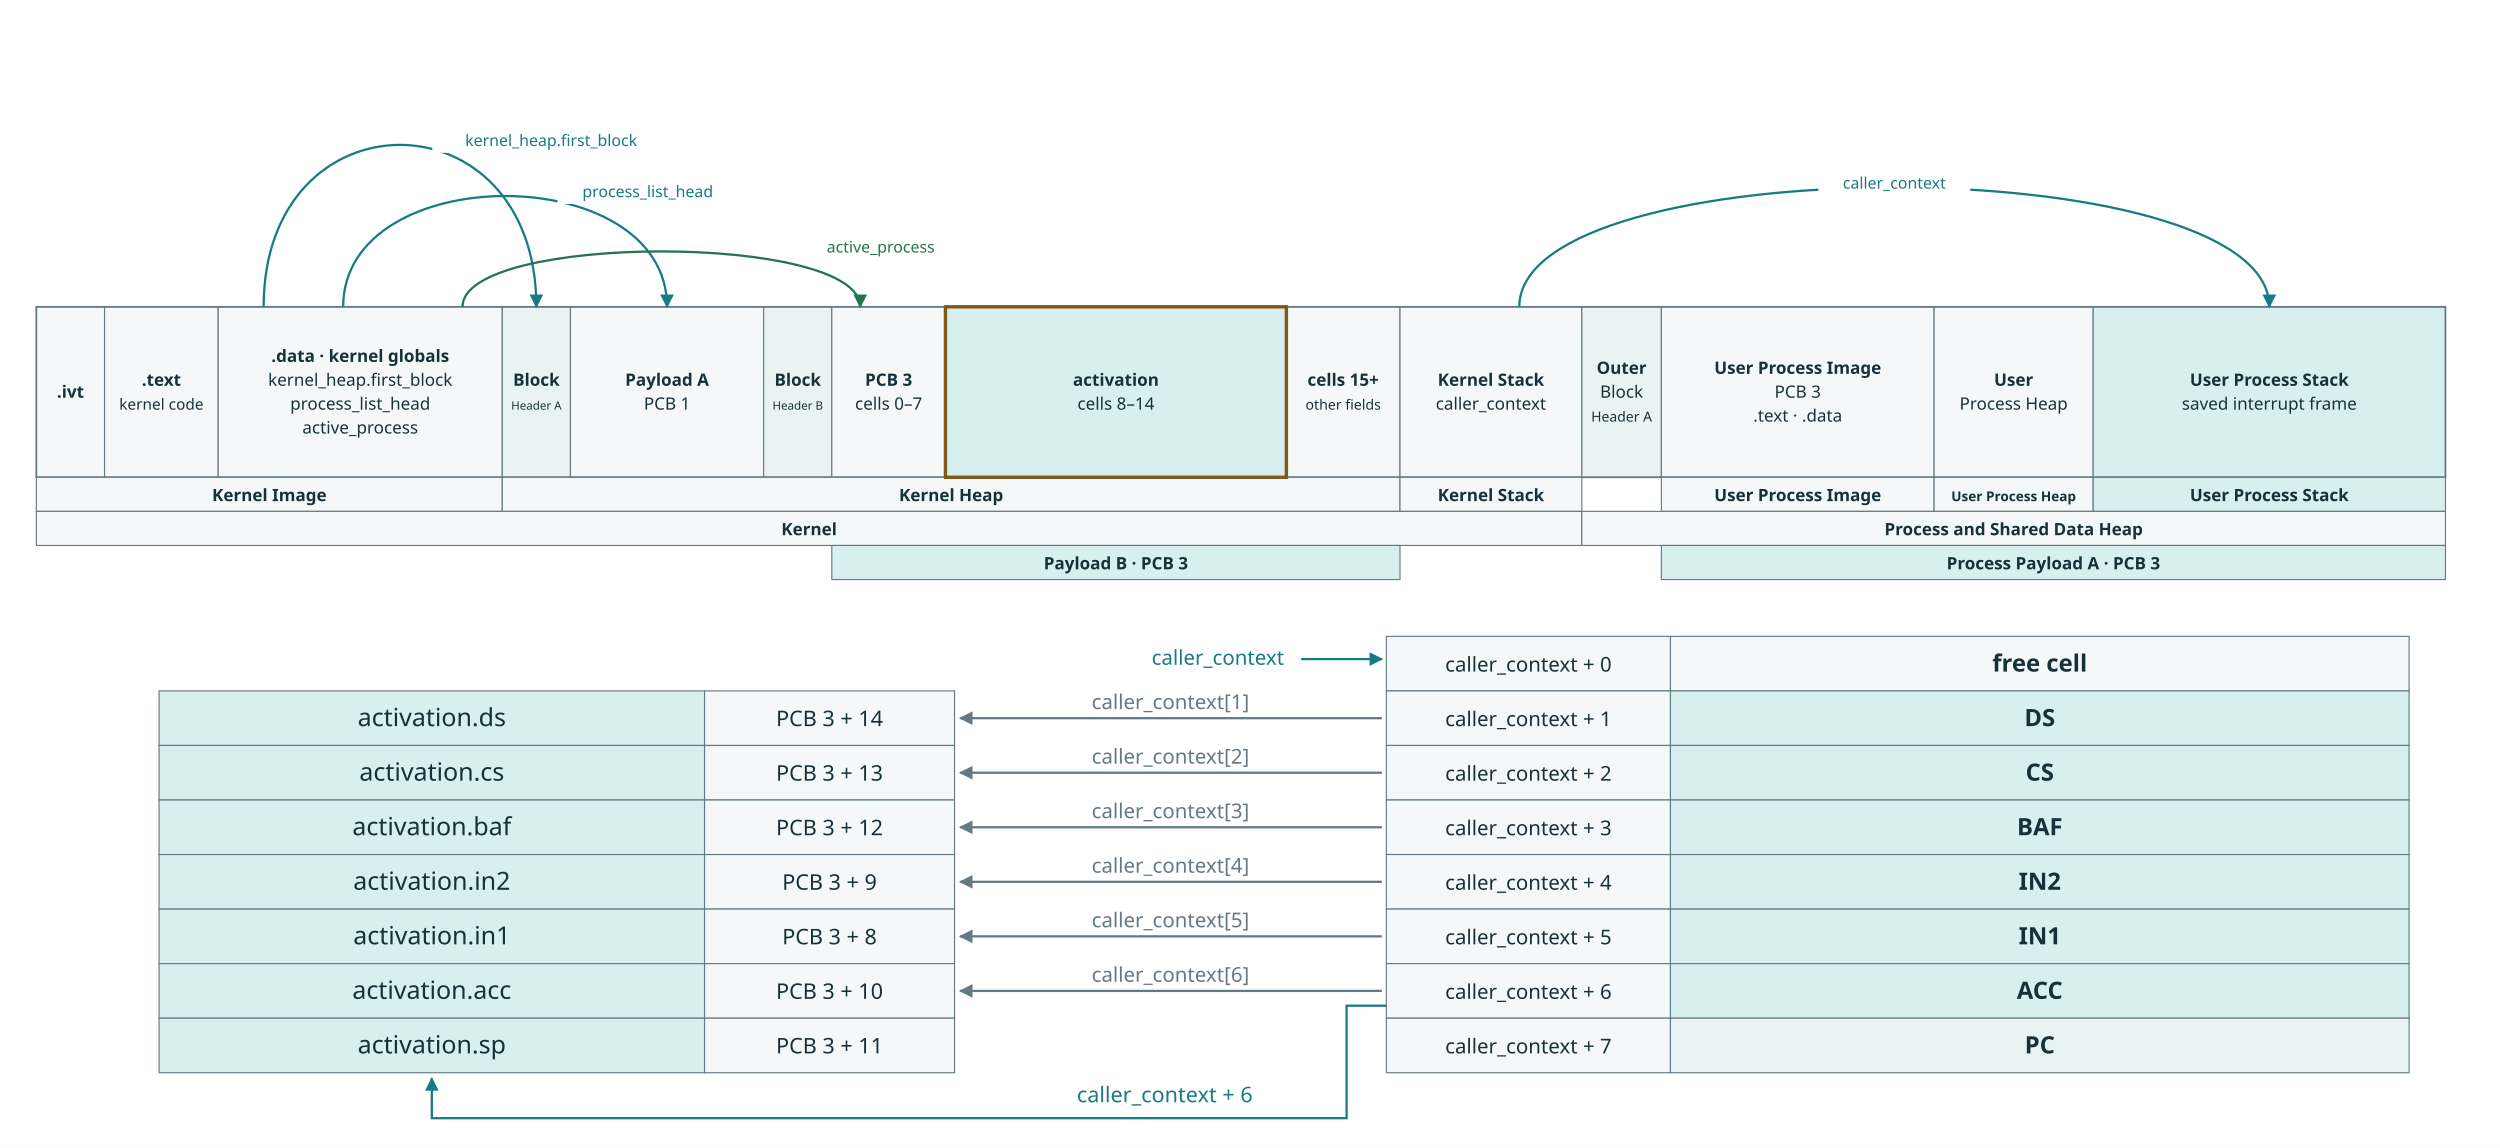
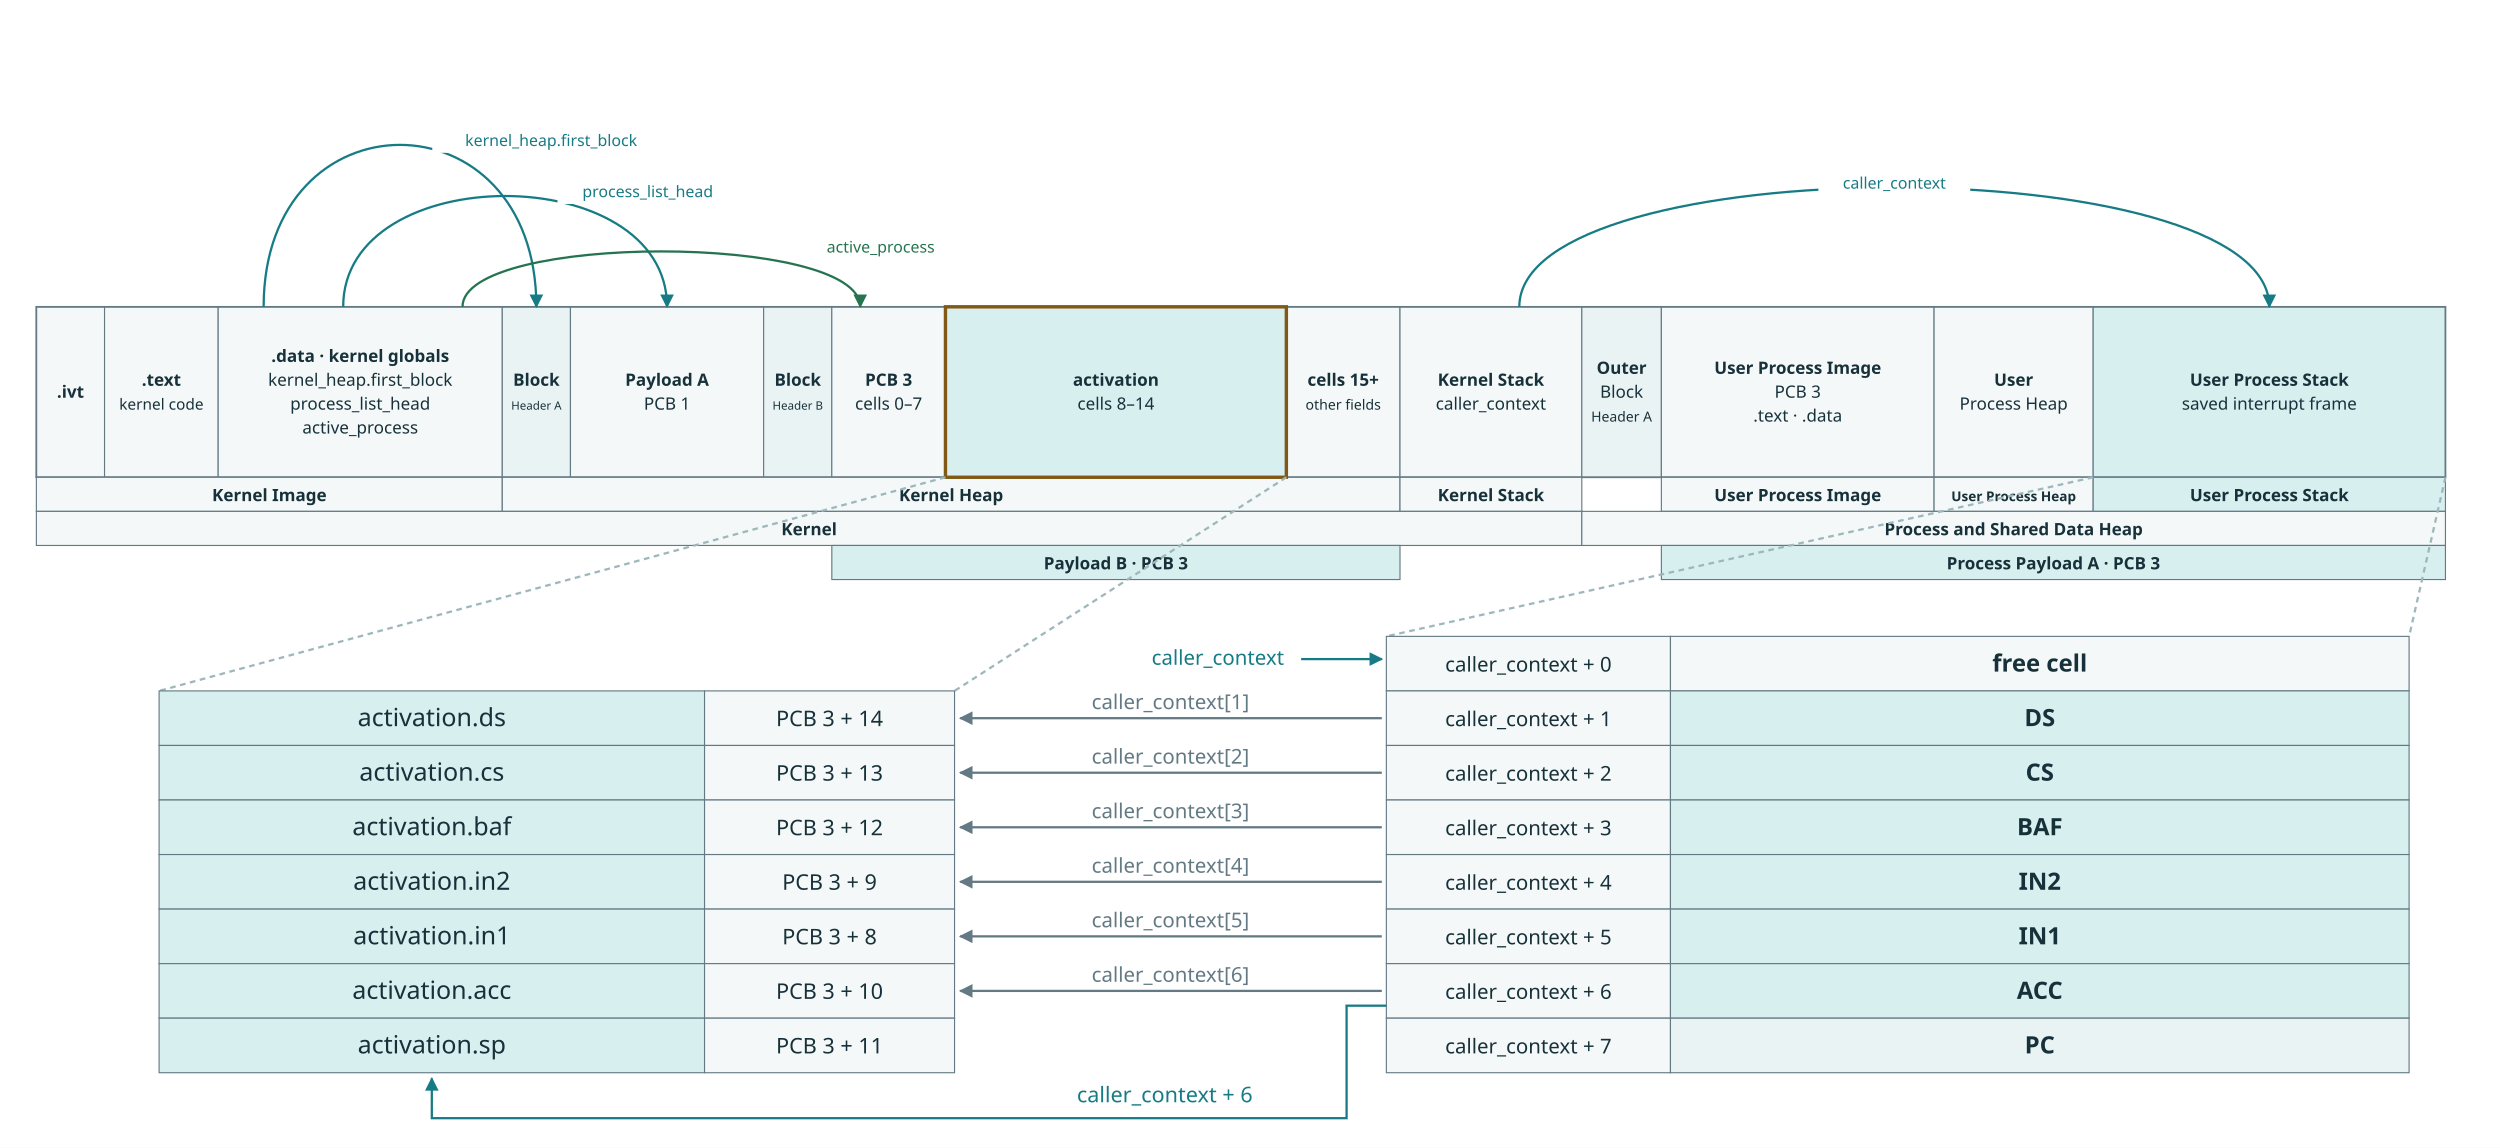
<svg xmlns="http://www.w3.org/2000/svg" width="2200" height="1010" viewBox="0 0 2200 1010" role="img" aria-labelledby="title desc">
  <defs>
    <marker id="405ea8" viewBox="0 0 10 10" refX="9" refY="5" markerWidth="6" markerHeight="6" orient="auto">
      <path d="M 0 0 L 10 5 L 0 10 z" fill="#167b84" />
    </marker>
    <marker id="26715b" viewBox="0 0 10 10" refX="9" refY="5" markerWidth="6" markerHeight="6" orient="auto">
      <path d="M 0 0 L 10 5 L 0 10 z" fill="#25734f" />
    </marker>
    <marker id="785099" viewBox="0 0 10 10" refX="9" refY="5" markerWidth="6" markerHeight="6" orient="auto">
      <path d="M 0 0 L 10 5 L 0 10 z" fill="#637983" />
    </marker>
    <marker id="9c3d15" viewBox="0 0 10 10" refX="9" refY="5" markerWidth="6" markerHeight="6" orient="auto">
      <path d="M 0 0 L 10 5 L 0 10 z" fill="#805916" />
    </marker>
  </defs>
  <rect width="2200" height="1010" fill="white" />
  <g font-family="Cantarell, sans-serif">
    <rect x="32" y="270" width="60" height="150" fill="#f4f8f8" stroke="#637983" stroke-width="1" />
    <text x="62.0" y="350.0" text-anchor="middle" font-size="15" font-weight="bold" fill="#17313a">.ivt</text>
    <rect x="92" y="270" width="100" height="150" fill="#f4f8f8" stroke="#637983" stroke-width="1" />
    <text x="142.0" y="339.5" text-anchor="middle" font-size="15" font-weight="bold" fill="#17313a">.text</text>
    <text x="142.0" y="360.5" text-anchor="middle" font-size="13.559" font-weight="normal" fill="#17313a">kernel code</text>
    <rect x="192" y="270" width="250" height="150" fill="#f4f8f8" stroke="#637983" stroke-width="1" />
    <text x="317.0" y="318.5" text-anchor="middle" font-size="15" font-weight="bold" fill="#17313a">.data · kernel globals</text>
    <text x="317.0" y="339.5" text-anchor="middle" font-size="15" font-weight="normal" fill="#17313a">kernel_heap.first_block</text>
    <text x="317.0" y="360.5" text-anchor="middle" font-size="15" font-weight="normal" fill="#17313a">process_list_head</text>
    <text x="317.0" y="381.5" text-anchor="middle" font-size="15" font-weight="normal" fill="#17313a">active_process</text>
    <rect x="442" y="270" width="60" height="150" fill="#eaf3f4" stroke="#637983" stroke-width="1" />
    <a href="../../common/heap.header#L5">
      <text x="472.0" y="339.5" text-anchor="middle" font-size="15" font-weight="bold" fill="#17313a">Block</text>
    </a>
    <a href="../../common/heap.header#L5">
      <text x="472.0" y="360.5" text-anchor="middle" font-size="10.169" font-weight="normal" fill="#17313a">Header A</text>
    </a>
    <rect x="502" y="270" width="170" height="150" fill="#f4f8f8" stroke="#637983" stroke-width="1" />
    <a href="../../kernel/process/process.header#L31">
      <text x="587.0" y="339.5" text-anchor="middle" font-size="15" font-weight="bold" fill="#17313a">Payload A</text>
    </a>
    <a href="../../kernel/process/process.header#L31">
      <text x="587.0" y="360.5" text-anchor="middle" font-size="15" font-weight="normal" fill="#17313a">PCB 1</text>
    </a>
    <rect x="672" y="270" width="60" height="150" fill="#eaf3f4" stroke="#637983" stroke-width="1" />
    <a href="../../common/heap.header#L5">
      <text x="702.0" y="339.5" text-anchor="middle" font-size="15" font-weight="bold" fill="#17313a">Block</text>
    </a>
    <a href="../../common/heap.header#L5">
      <text x="702.0" y="360.5" text-anchor="middle" font-size="10.169" font-weight="normal" fill="#17313a">Header B</text>
    </a>
    <rect x="732" y="270" width="100" height="150" fill="#f4f8f8" stroke="#637983" stroke-width="1" />
    <a href="../../kernel/process/process.header#L31">
      <text x="782.0" y="339.5" text-anchor="middle" font-size="15" font-weight="bold" fill="#17313a">PCB 3</text>
    </a>
    <a href="../../kernel/process/process.header#L31">
      <text x="782.0" y="360.5" text-anchor="middle" font-size="15" font-weight="normal" fill="#17313a">cells 0–7</text>
    </a>
    <rect x="832" y="270" width="300" height="150" fill="#d8efef" stroke="#637983" stroke-width="1" />
    <a href="../../kernel/process/process.header#L40">
      <text x="982.0" y="339.5" text-anchor="middle" font-size="15" font-weight="bold" fill="#17313a">activation</text>
    </a>
    <a href="../../kernel/process/process.header#L40">
      <text x="982.0" y="360.5" text-anchor="middle" font-size="15" font-weight="normal" fill="#17313a">cells 8–14</text>
    </a>
    <rect x="1132" y="270" width="100" height="150" fill="#f4f8f8" stroke="#637983" stroke-width="1" />
    <a href="../../kernel/process/process.header#L31">
      <text x="1182.0" y="339.5" text-anchor="middle" font-size="15" font-weight="bold" fill="#17313a">cells 15+</text>
    </a>
    <a href="../../kernel/process/process.header#L31">
      <text x="1182.0" y="360.5" text-anchor="middle" font-size="12.429" font-weight="normal" fill="#17313a">other fields</text>
    </a>
    <rect x="1232" y="270" width="160" height="150" fill="#f4f8f8" stroke="#637983" stroke-width="1" />
    <text x="1312.0" y="339.5" text-anchor="middle" font-size="15" font-weight="bold" fill="#17313a">Kernel Stack</text>
    <text x="1312.0" y="360.5" text-anchor="middle" font-size="15" font-weight="normal" fill="#17313a">caller_context</text>
    <rect x="1392" y="270" width="70" height="150" fill="#eaf3f4" stroke="#637983" stroke-width="1" />
    <a href="../../common/heap.header#L5">
      <text x="1427.0" y="329.0" text-anchor="middle" font-size="15" font-weight="bold" fill="#17313a">Outer</text>
    </a>
    <a href="../../common/heap.header#L5">
      <text x="1427.0" y="350.0" text-anchor="middle" font-size="15" font-weight="normal" fill="#17313a">Block</text>
    </a>
    <a href="../../common/heap.header#L5">
      <text x="1427.0" y="371.0" text-anchor="middle" font-size="12.288" font-weight="normal" fill="#17313a">Header A</text>
    </a>
    <rect x="1462" y="270" width="240" height="150" fill="#f4f8f8" stroke="#637983" stroke-width="1" />
    <text x="1582.0" y="329.0" text-anchor="middle" font-size="15" font-weight="bold" fill="#17313a">User Process Image</text>
    <text x="1582.0" y="350.0" text-anchor="middle" font-size="15" font-weight="normal" fill="#17313a">PCB 3</text>
    <text x="1582.0" y="371.0" text-anchor="middle" font-size="15" font-weight="normal" fill="#17313a">.text · .data</text>
    <rect x="1702" y="270" width="140" height="150" fill="#f4f8f8" stroke="#637983" stroke-width="1" />
    <text x="1772.0" y="339.5" text-anchor="middle" font-size="15" font-weight="bold" fill="#17313a">User</text>
    <text x="1772.0" y="360.5" text-anchor="middle" font-size="15" font-weight="normal" fill="#17313a">Process Heap</text>
    <rect x="1842" y="270" width="310" height="150" fill="#d8efef" stroke="#637983" stroke-width="1" />
    <text x="1997.0" y="339.5" text-anchor="middle" font-size="15" font-weight="bold" fill="#17313a">User Process Stack</text>
    <text x="1997.0" y="360.5" text-anchor="middle" font-size="15" font-weight="normal" fill="#17313a">saved interrupt frame</text>
    <rect x="32" y="270" width="2120" height="150" fill="none" stroke="#637983" stroke-width="1.5" />
    <rect x="32" y="420" width="410" height="30" fill="#f4f8f8" stroke="#637983" stroke-width="1" />
    <text x="237.0" y="441" text-anchor="middle" font-size="15" font-weight="bold" fill="#17313a">Kernel Image</text>
    <rect x="442" y="420" width="790" height="30" fill="#f4f8f8" stroke="#637983" stroke-width="1" />
    <text x="837.0" y="441" text-anchor="middle" font-size="15" font-weight="bold" fill="#17313a">Kernel Heap</text>
    <rect x="1232" y="420" width="160" height="30" fill="#f4f8f8" stroke="#637983" stroke-width="1" />
    <text x="1312.0" y="441" text-anchor="middle" font-size="15" font-weight="bold" fill="#17313a">Kernel Stack</text>
    <rect x="1462" y="420" width="240" height="30" fill="#f4f8f8" stroke="#637983" stroke-width="1" />
    <text x="1582.0" y="441" text-anchor="middle" font-size="15" font-weight="bold" fill="#17313a">User Process Image</text>
    <rect x="1702" y="420" width="140" height="30" fill="#f4f8f8" stroke="#637983" stroke-width="1" />
    <text x="1772.0" y="441" text-anchor="middle" font-size="11.949" font-weight="bold" fill="#17313a">User Process Heap</text>
    <rect x="1842" y="420" width="310" height="30" fill="#d8efef" stroke="#637983" stroke-width="1" />
    <text x="1997.0" y="441" text-anchor="middle" font-size="15" font-weight="bold" fill="#17313a">User Process Stack</text>
    <rect x="32" y="450" width="1360" height="30" fill="#f4f8f8" stroke="#637983" stroke-width="1" />
    <text x="712.0" y="471" text-anchor="middle" font-size="15" font-weight="bold" fill="#17313a">Kernel</text>
    <rect x="1392" y="450" width="760" height="30" fill="#f4f8f8" stroke="#637983" stroke-width="1" />
    <text x="1772.0" y="471" text-anchor="middle" font-size="15" font-weight="bold" fill="#17313a">Process and Shared Data Heap</text>
    <rect x="732" y="480" width="500" height="30" fill="#d8efef" stroke="#637983" stroke-width="1" />
    <text x="982.0" y="501" text-anchor="middle" font-size="15" font-weight="bold" fill="#17313a">Payload B · PCB 3</text>
    <rect x="1462" y="480" width="690" height="30" fill="#d8efef" stroke="#637983" stroke-width="1" />
    <text x="1807.0" y="501" text-anchor="middle" font-size="15" font-weight="bold" fill="#17313a">Process Payload A · PCB 3</text>
    <path d="M 232.0 270 C 232.0 80, 472.0 80, 472.0 270" fill="none" stroke="#167b84" stroke-width="2" marker-end="url(#405ea8)" />
    <rect x="380.4" y="112.5" width="209.2" height="22" fill="white" stroke="none" stroke-width="1" />
    <text x="485" y="128.5" text-anchor="middle" font-size="14" font-weight="normal" fill="#167b84">kernel_heap.first_block</text>
    <path d="M 302.0 270 C 302.0 140, 587.0 140, 587.0 270" fill="none" stroke="#167b84" stroke-width="2" marker-end="url(#405ea8)" />
    <rect x="490.6" y="157.5" width="158.8" height="22" fill="white" stroke="none" stroke-width="1" />
    <text x="570" y="173.5" text-anchor="middle" font-size="14" font-weight="normal" fill="#167b84">process_list_head</text>
    <path d="M 407.0 270 C 407.0 205, 757.0 205, 757.0 270" fill="none" stroke="#25734f" stroke-width="2" marker-end="url(#26715b)" />
    <rect x="708.2" y="206.25" width="133.6" height="22" fill="white" stroke="none" stroke-width="1" />
    <text x="775" y="222.25" text-anchor="middle" font-size="14" font-weight="normal" fill="#25734f">active_process</text>
    <path d="M 1337.0 270 C 1337.0 130, 1997.0 130, 1997.0 270" fill="none" stroke="#167b84" stroke-width="2" marker-end="url(#405ea8)" />
    <rect x="1600.2" y="150.0" width="133.6" height="22" fill="white" stroke="none" stroke-width="1" />
    <text x="1667.0" y="166.0" text-anchor="middle" font-size="14" font-weight="normal" fill="#167b84">caller_context</text>
    <rect x="832" y="270" width="300" height="150" fill="none" stroke="#805916" stroke-width="3" />
+     <path d="M 832 420 L 140 608 M 1132 420 L 840 608 M 1842 420 L 1220 560 M 2152 420 L 2120 560" fill="none" stroke="#9db7bc" stroke-width="2" stroke-dasharray="5 4" />
    <rect x="1220" y="560" width="250" height="48" fill="#f4f8f8" stroke="#637983" stroke-width="1" />
    <rect x="1470" y="560" width="650" height="48" fill="#f4f8f8" stroke="#637983" stroke-width="1" />
    <text x="1345" y="591" text-anchor="middle" font-size="18" font-weight="normal" fill="#17313a">caller_context + 0</text>
    <text x="1795" y="591" text-anchor="middle" font-size="21" font-weight="bold" fill="#17313a">free cell</text>
    <rect x="1220" y="608" width="250" height="48" fill="#f4f8f8" stroke="#637983" stroke-width="1" />
    <rect x="1470" y="608" width="650" height="48" fill="#d8efef" stroke="#637983" stroke-width="1" />
    <text x="1345" y="639" text-anchor="middle" font-size="18" font-weight="normal" fill="#17313a">caller_context + 1</text>
    <text x="1795" y="639" text-anchor="middle" font-size="21" font-weight="bold" fill="#17313a">DS</text>
    <rect x="140" y="608" width="480" height="48" fill="#d8efef" stroke="#637983" stroke-width="1" />
    <rect x="620" y="608" width="220" height="48" fill="#f4f8f8" stroke="#637983" stroke-width="1" />
    <a href="../../kernel/process/process.header#L28">
      <text x="380" y="639" text-anchor="middle" font-size="22" font-weight="normal" fill="#17313a">activation.ds</text>
    </a>
    <text x="730" y="639" text-anchor="middle" font-size="19" font-weight="normal" fill="#17313a">PCB 3 + 14</text>
    <path d="M 1216 632 H 845" fill="none" stroke="#637983" stroke-width="2" marker-end="url(#785099)" />
    <a href="../../kernel/dispatcher.picoc#L76">
      <text x="1030" y="624" text-anchor="middle" font-size="18" font-weight="normal" fill="#637983">caller_context[1]</text>
    </a>
    <rect x="1220" y="656" width="250" height="48" fill="#f4f8f8" stroke="#637983" stroke-width="1" />
    <rect x="1470" y="656" width="650" height="48" fill="#d8efef" stroke="#637983" stroke-width="1" />
    <text x="1345" y="687" text-anchor="middle" font-size="18" font-weight="normal" fill="#17313a">caller_context + 2</text>
    <text x="1795" y="687" text-anchor="middle" font-size="21" font-weight="bold" fill="#17313a">CS</text>
    <rect x="140" y="656" width="480" height="48" fill="#d8efef" stroke="#637983" stroke-width="1" />
    <rect x="620" y="656" width="220" height="48" fill="#f4f8f8" stroke="#637983" stroke-width="1" />
    <a href="../../kernel/process/process.header#L27">
      <text x="380" y="687" text-anchor="middle" font-size="22" font-weight="normal" fill="#17313a">activation.cs</text>
    </a>
    <text x="730" y="687" text-anchor="middle" font-size="19" font-weight="normal" fill="#17313a">PCB 3 + 13</text>
    <path d="M 1216 680 H 845" fill="none" stroke="#637983" stroke-width="2" marker-end="url(#785099)" />
    <a href="../../kernel/dispatcher.picoc#L77">
      <text x="1030" y="672" text-anchor="middle" font-size="18" font-weight="normal" fill="#637983">caller_context[2]</text>
    </a>
    <rect x="1220" y="704" width="250" height="48" fill="#f4f8f8" stroke="#637983" stroke-width="1" />
    <rect x="1470" y="704" width="650" height="48" fill="#d8efef" stroke="#637983" stroke-width="1" />
    <text x="1345" y="735" text-anchor="middle" font-size="18" font-weight="normal" fill="#17313a">caller_context + 3</text>
    <text x="1795" y="735" text-anchor="middle" font-size="21" font-weight="bold" fill="#17313a">BAF</text>
    <rect x="140" y="704" width="480" height="48" fill="#d8efef" stroke="#637983" stroke-width="1" />
    <rect x="620" y="704" width="220" height="48" fill="#f4f8f8" stroke="#637983" stroke-width="1" />
    <a href="../../kernel/process/process.header#L26">
      <text x="380" y="735" text-anchor="middle" font-size="22" font-weight="normal" fill="#17313a">activation.baf</text>
    </a>
    <text x="730" y="735" text-anchor="middle" font-size="19" font-weight="normal" fill="#17313a">PCB 3 + 12</text>
    <path d="M 1216 728 H 845" fill="none" stroke="#637983" stroke-width="2" marker-end="url(#785099)" />
    <a href="../../kernel/dispatcher.picoc#L78">
      <text x="1030" y="720" text-anchor="middle" font-size="18" font-weight="normal" fill="#637983">caller_context[3]</text>
    </a>
    <rect x="1220" y="752" width="250" height="48" fill="#f4f8f8" stroke="#637983" stroke-width="1" />
    <rect x="1470" y="752" width="650" height="48" fill="#d8efef" stroke="#637983" stroke-width="1" />
    <text x="1345" y="783" text-anchor="middle" font-size="18" font-weight="normal" fill="#17313a">caller_context + 4</text>
    <text x="1795" y="783" text-anchor="middle" font-size="21" font-weight="bold" fill="#17313a">IN2</text>
    <rect x="140" y="752" width="480" height="48" fill="#d8efef" stroke="#637983" stroke-width="1" />
    <rect x="620" y="752" width="220" height="48" fill="#f4f8f8" stroke="#637983" stroke-width="1" />
    <a href="../../kernel/process/process.header#L23">
      <text x="380" y="783" text-anchor="middle" font-size="22" font-weight="normal" fill="#17313a">activation.in2</text>
    </a>
    <text x="730" y="783" text-anchor="middle" font-size="19" font-weight="normal" fill="#17313a">PCB 3 + 9</text>
    <path d="M 1216 776 H 845" fill="none" stroke="#637983" stroke-width="2" marker-end="url(#785099)" />
    <a href="../../kernel/dispatcher.picoc#L79">
      <text x="1030" y="768" text-anchor="middle" font-size="18" font-weight="normal" fill="#637983">caller_context[4]</text>
    </a>
    <rect x="1220" y="800" width="250" height="48" fill="#f4f8f8" stroke="#637983" stroke-width="1" />
    <rect x="1470" y="800" width="650" height="48" fill="#d8efef" stroke="#637983" stroke-width="1" />
    <text x="1345" y="831" text-anchor="middle" font-size="18" font-weight="normal" fill="#17313a">caller_context + 5</text>
    <text x="1795" y="831" text-anchor="middle" font-size="21" font-weight="bold" fill="#17313a">IN1</text>
    <rect x="140" y="800" width="480" height="48" fill="#d8efef" stroke="#637983" stroke-width="1" />
    <rect x="620" y="800" width="220" height="48" fill="#f4f8f8" stroke="#637983" stroke-width="1" />
    <a href="../../kernel/process/process.header#L22">
      <text x="380" y="831" text-anchor="middle" font-size="22" font-weight="normal" fill="#17313a">activation.in1</text>
    </a>
    <text x="730" y="831" text-anchor="middle" font-size="19" font-weight="normal" fill="#17313a">PCB 3 + 8</text>
    <path d="M 1216 824 H 845" fill="none" stroke="#637983" stroke-width="2" marker-end="url(#785099)" />
    <a href="../../kernel/dispatcher.picoc#L80">
      <text x="1030" y="816" text-anchor="middle" font-size="18" font-weight="normal" fill="#637983">caller_context[5]</text>
    </a>
    <rect x="1220" y="848" width="250" height="48" fill="#f4f8f8" stroke="#637983" stroke-width="1" />
    <rect x="1470" y="848" width="650" height="48" fill="#d8efef" stroke="#637983" stroke-width="1" />
    <text x="1345" y="879" text-anchor="middle" font-size="18" font-weight="normal" fill="#17313a">caller_context + 6</text>
    <text x="1795" y="879" text-anchor="middle" font-size="21" font-weight="bold" fill="#17313a">ACC</text>
    <rect x="140" y="848" width="480" height="48" fill="#d8efef" stroke="#637983" stroke-width="1" />
    <rect x="620" y="848" width="220" height="48" fill="#f4f8f8" stroke="#637983" stroke-width="1" />
    <a href="../../kernel/process/process.header#L24">
      <text x="380" y="879" text-anchor="middle" font-size="22" font-weight="normal" fill="#17313a">activation.acc</text>
    </a>
    <text x="730" y="879" text-anchor="middle" font-size="19" font-weight="normal" fill="#17313a">PCB 3 + 10</text>
    <path d="M 1216 872 H 845" fill="none" stroke="#637983" stroke-width="2" marker-end="url(#785099)" />
    <a href="../../kernel/dispatcher.picoc#L81">
      <text x="1030" y="864" text-anchor="middle" font-size="18" font-weight="normal" fill="#637983">caller_context[6]</text>
    </a>
    <rect x="1220" y="896" width="250" height="48" fill="#f4f8f8" stroke="#637983" stroke-width="1" />
    <rect x="1470" y="896" width="650" height="48" fill="#eaf3f4" stroke="#637983" stroke-width="1" />
    <text x="1345" y="927" text-anchor="middle" font-size="18" font-weight="normal" fill="#17313a">caller_context + 7</text>
    <text x="1795" y="927" text-anchor="middle" font-size="21" font-weight="bold" fill="#17313a">PC</text>
    <a href="../../kernel/dispatcher.picoc#L71">
      <text x="1130" y="585" text-anchor="end" font-size="18" font-weight="normal" fill="#167b84">caller_context</text>
    </a>
    <path d="M 1145 580 H 1216" fill="none" stroke="#167b84" stroke-width="2" marker-end="url(#405ea8)" />
    <rect x="140" y="896" width="480" height="48" fill="#d8efef" stroke="#637983" stroke-width="1" />
    <rect x="620" y="896" width="220" height="48" fill="#f4f8f8" stroke="#637983" stroke-width="1" />
    <a href="../../kernel/process/process.header#L25">
      <text x="380" y="927" text-anchor="middle" font-size="22" font-weight="normal" fill="#17313a">activation.sp</text>
    </a>
    <text x="730" y="927" text-anchor="middle" font-size="19" font-weight="normal" fill="#17313a">PCB 3 + 11</text>
    <path d="M 1220 885 H 1185 V 984 H 380 V 949" fill="none" stroke="#167b84" stroke-width="2" marker-end="url(#405ea8)" />
    <a href="../../kernel/dispatcher.picoc#L75">
      <text x="1025" y="970" text-anchor="middle" font-size="19" font-weight="normal" fill="#167b84">caller_context + 6</text>
    </a>
  </g>
</svg>
